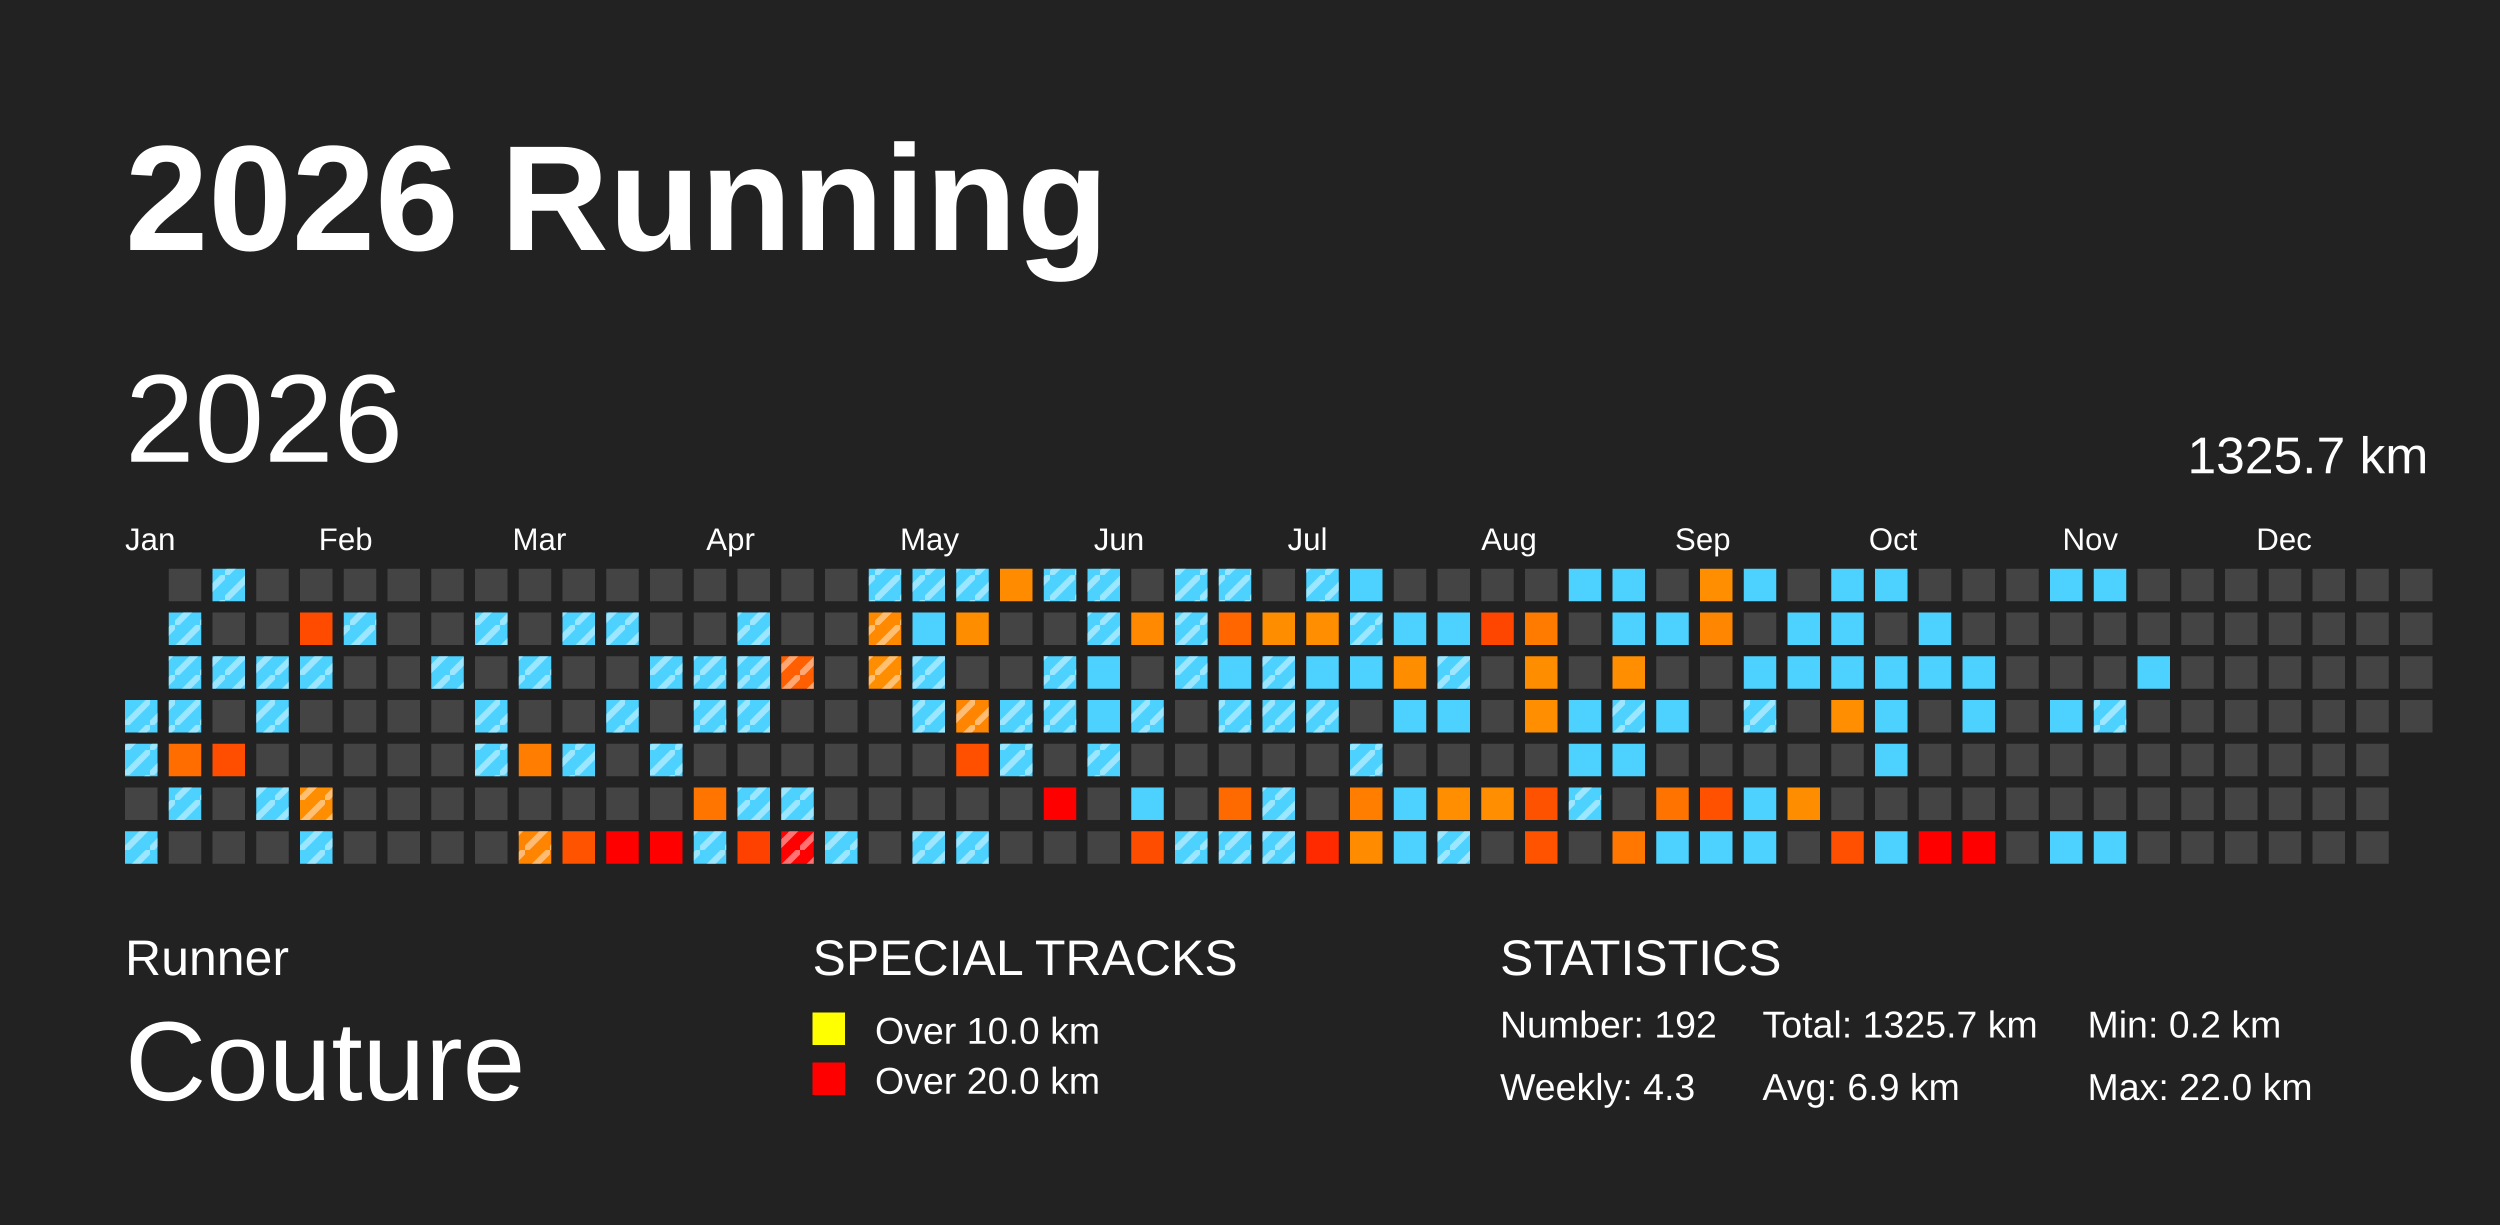
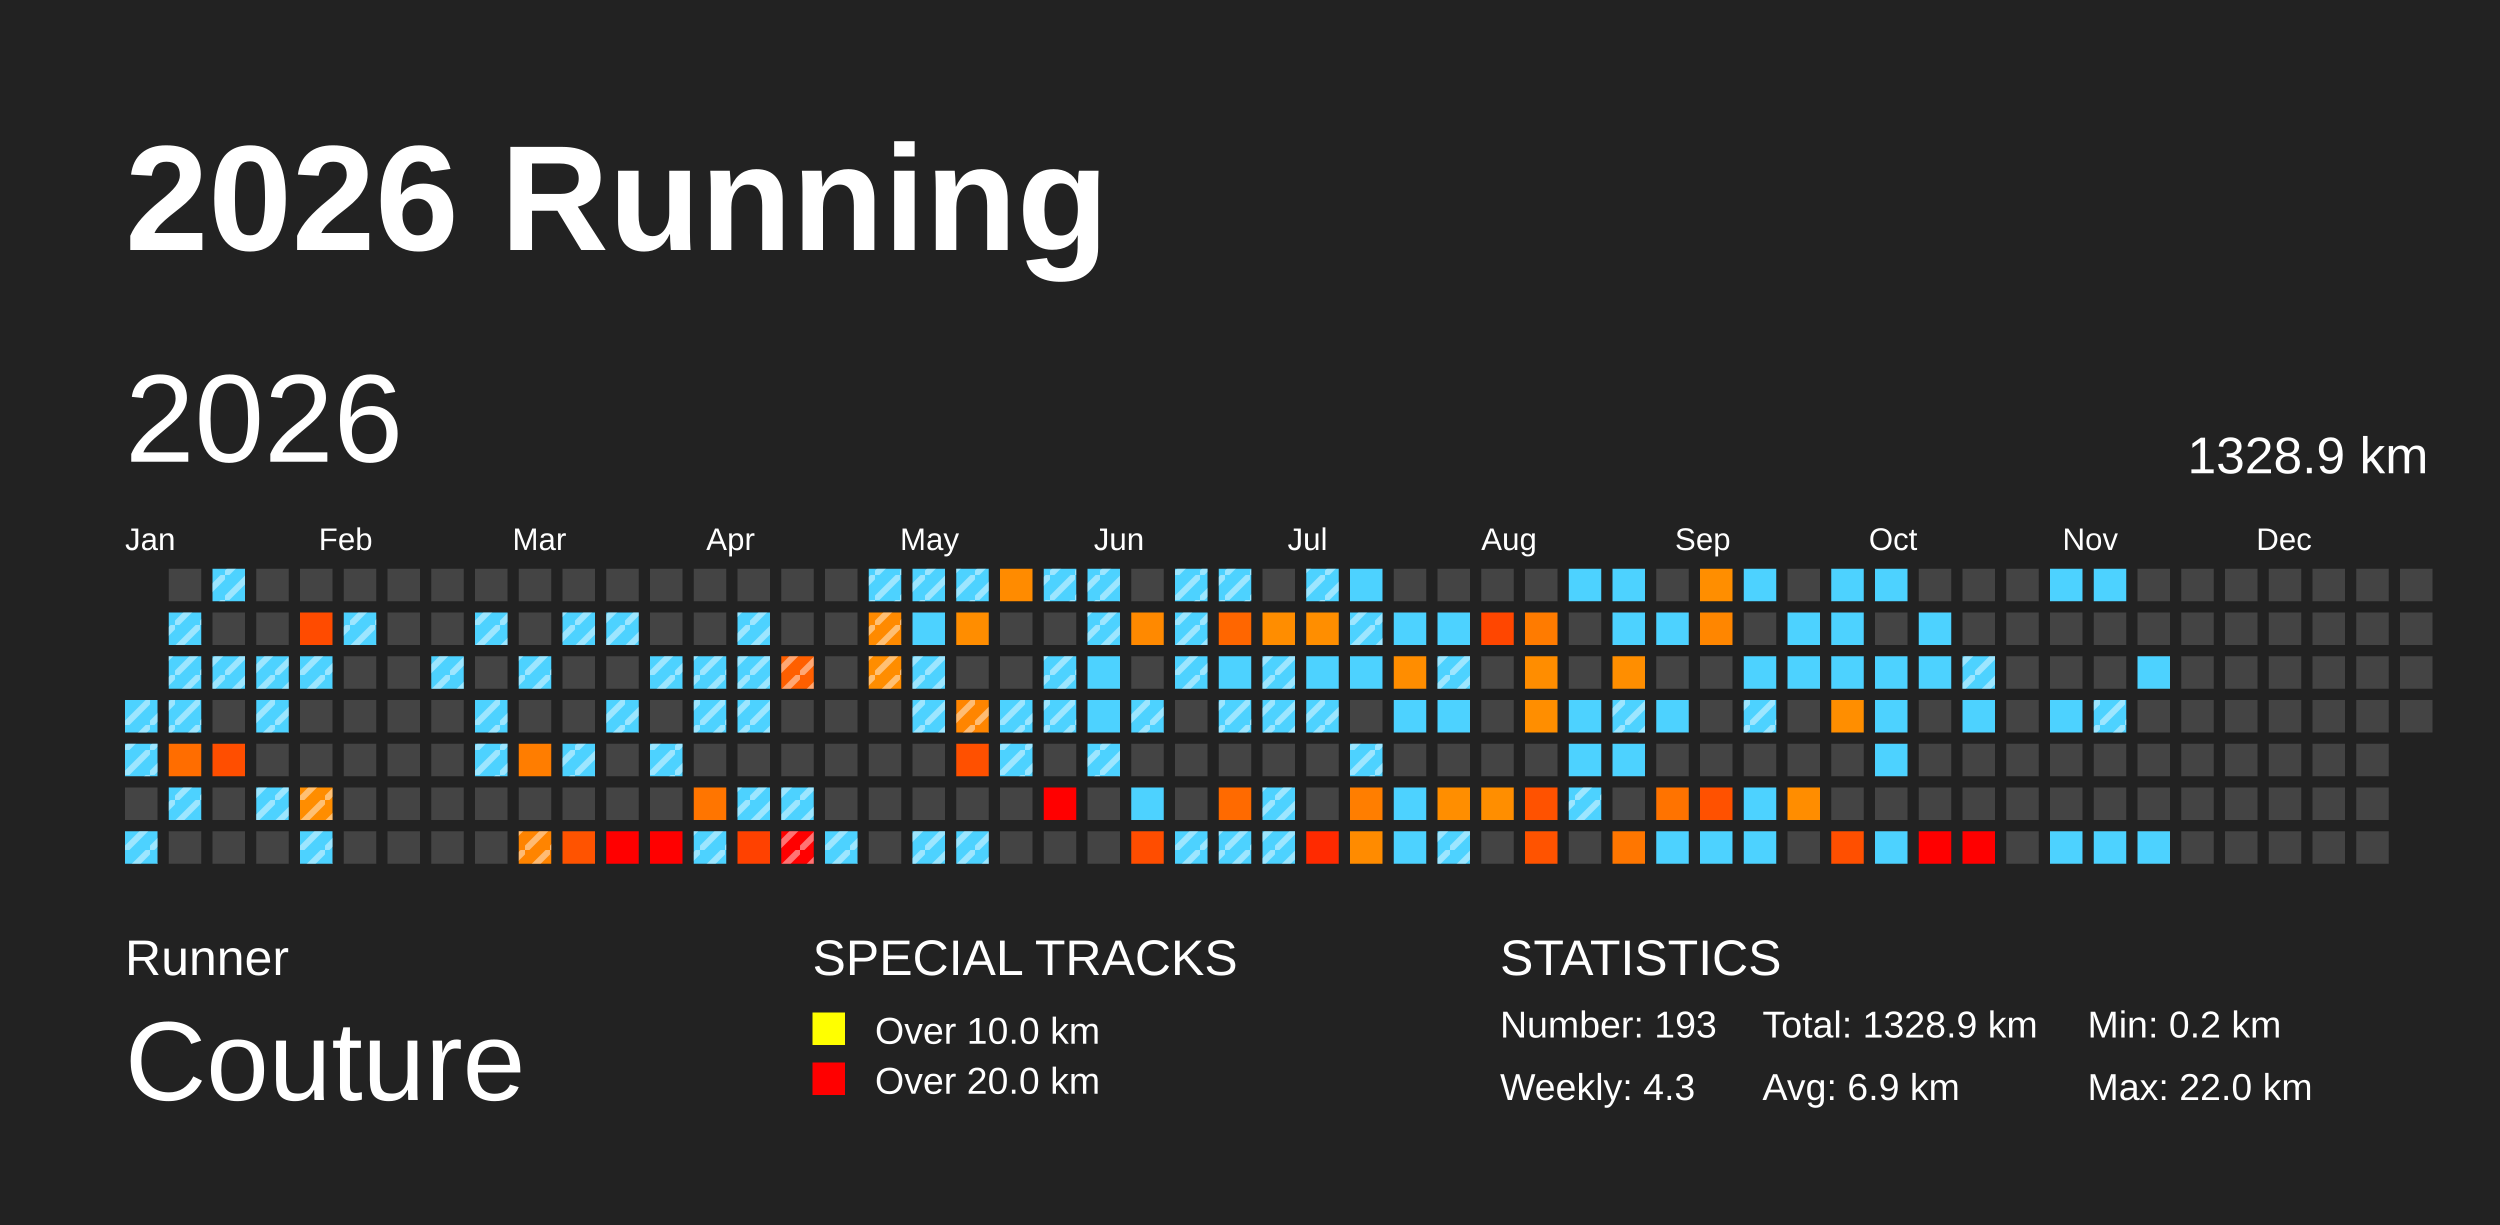
<svg xmlns="http://www.w3.org/2000/svg" baseProfile="full" height="98mm" version="1.1" viewBox="0,0,200,98" width="200mm">
  <defs>
    <pattern height="2" id="indoor-stripe" patternUnits="userSpaceOnUse" width="2">
      <line stroke="white" stroke-opacity="0.45" stroke-width="0.5" x1="0" x2="2" y1="2" y2="0" />
    </pattern>
  </defs>
  <rect fill="#222222" height="98" width="200" x="0" y="0" />
  <text fill="#FFFFFF" style="font-size:12px; font-family:Arial; font-weight:bold;" x="10" y="20">2026 Running</text>
  <text fill="#FFFFFF" style="font-size:4px; font-family:Arial" x="10" y="78">Runner</text>
  <text fill="#FFFFFF" style="font-size:9px; font-family:Arial" x="10" y="88">Couture</text>
  <text fill="#FFFFFF" style="font-size:4px; font-family:Arial" x="65" y="78">SPECIAL TRACKS</text>
  <rect fill="yellow" height="2.6" width="2.6" x="65" y="81" />
  <text fill="#FFFFFF" style="font-size:3px; font-family:Arial" x="70" y="83.5">Over 10.0 km</text>
  <rect fill="red" height="2.6" width="2.6" x="65" y="85" />
  <text fill="#FFFFFF" style="font-size:3px; font-family:Arial" x="70" y="87.5">Over 20.0 km</text>
  <text fill="#FFFFFF" style="font-size:4px; font-family:Arial" x="120" y="78">STATISTICS</text>
-   <text fill="#FFFFFF" style="font-size:3px; font-family:Arial" x="120" y="83">Number: 192</text>
+   <text fill="#FFFFFF" style="font-size:3px; font-family:Arial" x="120" y="83">Number: 193</text>
  <text fill="#FFFFFF" style="font-size:3px; font-family:Arial" x="120" y="88">Weekly: 4.3</text>
-   <text fill="#FFFFFF" style="font-size:3px; font-family:Arial" x="141" y="83">Total: 1325.7 km</text>
+   <text fill="#FFFFFF" style="font-size:3px; font-family:Arial" x="141" y="83">Total: 1328.9 km</text>
  <text fill="#FFFFFF" style="font-size:3px; font-family:Arial" x="141" y="88">Avg: 6.9 km</text>
  <text fill="#FFFFFF" style="font-size:3px; font-family:Arial" x="167" y="83">Min: 0.2 km</text>
  <text fill="#FFFFFF" style="font-size:3px; font-family:Arial" x="167" y="88">Max: 22.0 km</text>
  <text dominant-baseline="hanging" fill="#FFFFFF" style="font-size:10.0px; font-family:Arial;" x="10" y="30">2026</text>
-   <text dominant-baseline="hanging" fill="#FFFFFF" style="font-size:4.125px; font-family:Arial;" x="175" y="35">1325.7 km</text>
+   <text dominant-baseline="hanging" fill="#FFFFFF" style="font-size:4.125px; font-family:Arial;" x="175" y="35">1328.9 km</text>
  <text fill="#FFFFFF" style="font-size:2.5px; font-family:Arial" x="10.0" y="44">Jan</text>
  <text fill="#FFFFFF" style="font-size:2.5px; font-family:Arial" x="25.5" y="44">Feb</text>
  <text fill="#FFFFFF" style="font-size:2.5px; font-family:Arial" x="41.0" y="44">Mar</text>
  <text fill="#FFFFFF" style="font-size:2.5px; font-family:Arial" x="56.5" y="44">Apr</text>
  <text fill="#FFFFFF" style="font-size:2.5px; font-family:Arial" x="72.0" y="44">May</text>
  <text fill="#FFFFFF" style="font-size:2.5px; font-family:Arial" x="87.5" y="44">Jun</text>
  <text fill="#FFFFFF" style="font-size:2.5px; font-family:Arial" x="103.0" y="44">Jul</text>
  <text fill="#FFFFFF" style="font-size:2.5px; font-family:Arial" x="118.5" y="44">Aug</text>
  <text fill="#FFFFFF" style="font-size:2.5px; font-family:Arial" x="134.0" y="44">Sep</text>
  <text fill="#FFFFFF" style="font-size:2.5px; font-family:Arial" x="149.5" y="44">Oct</text>
  <text fill="#FFFFFF" style="font-size:2.5px; font-family:Arial" x="165.0" y="44">Nov</text>
  <text fill="#FFFFFF" style="font-size:2.5px; font-family:Arial" x="180.5" y="44">Dec</text>
  <rect fill="#4dd2ff" height="2.6" width="2.6" x="10.0" y="56.0" />
  <rect fill="url(#indoor-stripe)" height="2.6" style="pointer-events: none;" width="2.6" x="10.0" y="56.0" />
  <rect fill="#4dd2ff" height="2.6" width="2.6" x="10.0" y="59.5" />
  <rect fill="url(#indoor-stripe)" height="2.6" style="pointer-events: none;" width="2.6" x="10.0" y="59.5" />
  <rect fill="#444444" height="2.6" width="2.6" x="10.0" y="63.0" />
  <rect fill="#4dd2ff" height="2.6" width="2.6" x="10.0" y="66.5" />
  <rect fill="url(#indoor-stripe)" height="2.6" style="pointer-events: none;" width="2.6" x="10.0" y="66.5" />
  <rect fill="#444444" height="2.6" width="2.6" x="13.5" y="45.5" />
  <rect fill="#4dd2ff" height="2.6" width="2.6" x="13.5" y="49.0" />
  <rect fill="url(#indoor-stripe)" height="2.6" style="pointer-events: none;" width="2.6" x="13.5" y="49.0" />
  <rect fill="#4dd2ff" height="2.6" width="2.6" x="13.5" y="52.5" />
  <rect fill="url(#indoor-stripe)" height="2.6" style="pointer-events: none;" width="2.6" x="13.5" y="52.5" />
  <rect fill="#4dd2ff" height="2.6" width="2.6" x="13.5" y="56.0" />
  <rect fill="url(#indoor-stripe)" height="2.6" style="pointer-events: none;" width="2.6" x="13.5" y="56.0" />
  <rect fill="#ff6d00" height="2.6" width="2.6" x="13.5" y="59.5" />
  <rect fill="#4dd2ff" height="2.6" width="2.6" x="13.5" y="63.0" />
  <rect fill="url(#indoor-stripe)" height="2.6" style="pointer-events: none;" width="2.6" x="13.5" y="63.0" />
  <rect fill="#444444" height="2.6" width="2.6" x="13.5" y="66.5" />
  <rect fill="#4dd2ff" height="2.6" width="2.6" x="17.0" y="45.5" />
  <rect fill="url(#indoor-stripe)" height="2.6" style="pointer-events: none;" width="2.6" x="17.0" y="45.5" />
  <rect fill="#444444" height="2.6" width="2.6" x="17.0" y="49.0" />
  <rect fill="#4dd2ff" height="2.6" width="2.6" x="17.0" y="52.5" />
  <rect fill="url(#indoor-stripe)" height="2.6" style="pointer-events: none;" width="2.6" x="17.0" y="52.5" />
  <rect fill="#444444" height="2.6" width="2.6" x="17.0" y="56.0" />
  <rect fill="#ff4e00" height="2.6" width="2.6" x="17.0" y="59.5" />
  <rect fill="#444444" height="2.6" width="2.6" x="17.0" y="63.0" />
  <rect fill="#444444" height="2.6" width="2.6" x="17.0" y="66.5" />
  <rect fill="#444444" height="2.6" width="2.6" x="20.5" y="45.5" />
  <rect fill="#444444" height="2.6" width="2.6" x="20.5" y="49.0" />
  <rect fill="#4dd2ff" height="2.6" width="2.6" x="20.5" y="52.5" />
  <rect fill="url(#indoor-stripe)" height="2.6" style="pointer-events: none;" width="2.6" x="20.5" y="52.5" />
  <rect fill="#4dd2ff" height="2.6" width="2.6" x="20.5" y="56.0" />
  <rect fill="url(#indoor-stripe)" height="2.6" style="pointer-events: none;" width="2.6" x="20.5" y="56.0" />
  <rect fill="#444444" height="2.6" width="2.6" x="20.5" y="59.5" />
  <rect fill="#4dd2ff" height="2.6" width="2.6" x="20.5" y="63.0" />
  <rect fill="url(#indoor-stripe)" height="2.6" style="pointer-events: none;" width="2.6" x="20.5" y="63.0" />
  <rect fill="#444444" height="2.6" width="2.6" x="20.5" y="66.5" />
  <rect fill="#444444" height="2.6" width="2.6" x="24.0" y="45.5" />
  <rect fill="#ff4b00" height="2.6" width="2.6" x="24.0" y="49.0" />
  <rect fill="#4dd2ff" height="2.6" width="2.6" x="24.0" y="52.5" />
  <rect fill="url(#indoor-stripe)" height="2.6" style="pointer-events: none;" width="2.6" x="24.0" y="52.5" />
  <rect fill="#444444" height="2.6" width="2.6" x="24.0" y="56.0" />
  <rect fill="#444444" height="2.6" width="2.6" x="24.0" y="59.5" />
  <rect fill="#ff8d00" height="2.6" width="2.6" x="24.0" y="63.0" />
  <rect fill="url(#indoor-stripe)" height="2.6" style="pointer-events: none;" width="2.6" x="24.0" y="63.0" />
  <rect fill="#4dd2ff" height="2.6" width="2.6" x="24.0" y="66.5" />
  <rect fill="url(#indoor-stripe)" height="2.6" style="pointer-events: none;" width="2.6" x="24.0" y="66.5" />
  <rect fill="#444444" height="2.6" width="2.6" x="27.5" y="45.5" />
  <rect fill="#4dd2ff" height="2.6" width="2.6" x="27.5" y="49.0" />
  <rect fill="url(#indoor-stripe)" height="2.6" style="pointer-events: none;" width="2.6" x="27.5" y="49.0" />
  <rect fill="#444444" height="2.6" width="2.6" x="27.5" y="52.5" />
  <rect fill="#444444" height="2.6" width="2.6" x="27.5" y="56.0" />
  <rect fill="#444444" height="2.6" width="2.6" x="27.5" y="59.5" />
  <rect fill="#444444" height="2.6" width="2.6" x="27.5" y="63.0" />
  <rect fill="#444444" height="2.6" width="2.6" x="27.5" y="66.5" />
  <rect fill="#444444" height="2.6" width="2.6" x="31.0" y="45.5" />
  <rect fill="#444444" height="2.6" width="2.6" x="31.0" y="49.0" />
  <rect fill="#444444" height="2.6" width="2.6" x="31.0" y="52.5" />
  <rect fill="#444444" height="2.6" width="2.6" x="31.0" y="56.0" />
  <rect fill="#444444" height="2.6" width="2.6" x="31.0" y="59.5" />
  <rect fill="#444444" height="2.6" width="2.6" x="31.0" y="63.0" />
  <rect fill="#444444" height="2.6" width="2.6" x="31.0" y="66.5" />
  <rect fill="#444444" height="2.6" width="2.6" x="34.5" y="45.5" />
  <rect fill="#444444" height="2.6" width="2.6" x="34.5" y="49.0" />
  <rect fill="#4dd2ff" height="2.6" width="2.6" x="34.5" y="52.5" />
  <rect fill="url(#indoor-stripe)" height="2.6" style="pointer-events: none;" width="2.6" x="34.5" y="52.5" />
  <rect fill="#444444" height="2.6" width="2.6" x="34.5" y="56.0" />
  <rect fill="#444444" height="2.6" width="2.6" x="34.5" y="59.5" />
  <rect fill="#444444" height="2.6" width="2.6" x="34.5" y="63.0" />
  <rect fill="#444444" height="2.6" width="2.6" x="34.5" y="66.5" />
  <rect fill="#444444" height="2.6" width="2.6" x="38.0" y="45.5" />
  <rect fill="#4dd2ff" height="2.6" width="2.6" x="38.0" y="49.0" />
  <rect fill="url(#indoor-stripe)" height="2.6" style="pointer-events: none;" width="2.6" x="38.0" y="49.0" />
  <rect fill="#444444" height="2.6" width="2.6" x="38.0" y="52.5" />
  <rect fill="#4dd2ff" height="2.6" width="2.6" x="38.0" y="56.0" />
  <rect fill="url(#indoor-stripe)" height="2.6" style="pointer-events: none;" width="2.6" x="38.0" y="56.0" />
  <rect fill="#4dd2ff" height="2.6" width="2.6" x="38.0" y="59.5" />
  <rect fill="url(#indoor-stripe)" height="2.6" style="pointer-events: none;" width="2.6" x="38.0" y="59.5" />
  <rect fill="#444444" height="2.6" width="2.6" x="38.0" y="63.0" />
  <rect fill="#444444" height="2.6" width="2.6" x="38.0" y="66.5" />
  <rect fill="#444444" height="2.6" width="2.6" x="41.5" y="45.5" />
  <rect fill="#444444" height="2.6" width="2.6" x="41.5" y="49.0" />
  <rect fill="#4dd2ff" height="2.6" width="2.6" x="41.5" y="52.5" />
  <rect fill="url(#indoor-stripe)" height="2.6" style="pointer-events: none;" width="2.6" x="41.5" y="52.5" />
  <rect fill="#444444" height="2.6" width="2.6" x="41.5" y="56.0" />
  <rect fill="#ff7d00" height="2.6" width="2.6" x="41.5" y="59.5" />
  <rect fill="#444444" height="2.6" width="2.6" x="41.5" y="63.0" />
  <rect fill="#ff8400" height="2.6" width="2.6" x="41.5" y="66.5" />
  <rect fill="url(#indoor-stripe)" height="2.6" style="pointer-events: none;" width="2.6" x="41.5" y="66.5" />
  <rect fill="#444444" height="2.6" width="2.6" x="45.0" y="45.5" />
  <rect fill="#4dd2ff" height="2.6" width="2.6" x="45.0" y="49.0" />
  <rect fill="url(#indoor-stripe)" height="2.6" style="pointer-events: none;" width="2.6" x="45.0" y="49.0" />
  <rect fill="#444444" height="2.6" width="2.6" x="45.0" y="52.5" />
  <rect fill="#444444" height="2.6" width="2.6" x="45.0" y="56.0" />
  <rect fill="#4dd2ff" height="2.6" width="2.6" x="45.0" y="59.5" />
  <rect fill="url(#indoor-stripe)" height="2.6" style="pointer-events: none;" width="2.6" x="45.0" y="59.5" />
  <rect fill="#444444" height="2.6" width="2.6" x="45.0" y="63.0" />
  <rect fill="#ff5300" height="2.6" width="2.6" x="45.0" y="66.5" />
  <rect fill="#444444" height="2.6" width="2.6" x="48.5" y="45.5" />
  <rect fill="#4dd2ff" height="2.6" width="2.6" x="48.5" y="49.0" />
  <rect fill="url(#indoor-stripe)" height="2.6" style="pointer-events: none;" width="2.6" x="48.5" y="49.0" />
  <rect fill="#444444" height="2.6" width="2.6" x="48.5" y="52.5" />
  <rect fill="#4dd2ff" height="2.6" width="2.6" x="48.5" y="56.0" />
  <rect fill="url(#indoor-stripe)" height="2.6" style="pointer-events: none;" width="2.6" x="48.5" y="56.0" />
  <rect fill="#444444" height="2.6" width="2.6" x="48.5" y="59.5" />
  <rect fill="#444444" height="2.6" width="2.6" x="48.5" y="63.0" />
  <rect fill="red" height="2.6" width="2.6" x="48.5" y="66.5" />
  <rect fill="#444444" height="2.6" width="2.6" x="52.0" y="45.5" />
  <rect fill="#444444" height="2.6" width="2.6" x="52.0" y="49.0" />
  <rect fill="#4dd2ff" height="2.6" width="2.6" x="52.0" y="52.5" />
  <rect fill="url(#indoor-stripe)" height="2.6" style="pointer-events: none;" width="2.6" x="52.0" y="52.5" />
  <rect fill="#444444" height="2.6" width="2.6" x="52.0" y="56.0" />
  <rect fill="#4dd2ff" height="2.6" width="2.6" x="52.0" y="59.5" />
  <rect fill="url(#indoor-stripe)" height="2.6" style="pointer-events: none;" width="2.6" x="52.0" y="59.5" />
  <rect fill="#444444" height="2.6" width="2.6" x="52.0" y="63.0" />
  <rect fill="red" height="2.6" width="2.6" x="52.0" y="66.5" />
  <rect fill="#444444" height="2.6" width="2.6" x="55.5" y="45.5" />
  <rect fill="#444444" height="2.6" width="2.6" x="55.5" y="49.0" />
  <rect fill="#4dd2ff" height="2.6" width="2.6" x="55.5" y="52.5" />
  <rect fill="url(#indoor-stripe)" height="2.6" style="pointer-events: none;" width="2.6" x="55.5" y="52.5" />
  <rect fill="#4dd2ff" height="2.6" width="2.6" x="55.5" y="56.0" />
  <rect fill="url(#indoor-stripe)" height="2.6" style="pointer-events: none;" width="2.6" x="55.5" y="56.0" />
  <rect fill="#444444" height="2.6" width="2.6" x="55.5" y="59.5" />
  <rect fill="#ff7500" height="2.6" width="2.6" x="55.5" y="63.0" />
  <rect fill="#4dd2ff" height="2.6" width="2.6" x="55.5" y="66.5" />
  <rect fill="url(#indoor-stripe)" height="2.6" style="pointer-events: none;" width="2.6" x="55.5" y="66.5" />
  <rect fill="#444444" height="2.6" width="2.6" x="59.0" y="45.5" />
  <rect fill="#4dd2ff" height="2.6" width="2.6" x="59.0" y="49.0" />
  <rect fill="url(#indoor-stripe)" height="2.6" style="pointer-events: none;" width="2.6" x="59.0" y="49.0" />
  <rect fill="#4dd2ff" height="2.6" width="2.6" x="59.0" y="52.5" />
  <rect fill="url(#indoor-stripe)" height="2.6" style="pointer-events: none;" width="2.6" x="59.0" y="52.5" />
  <rect fill="#4dd2ff" height="2.6" width="2.6" x="59.0" y="56.0" />
  <rect fill="url(#indoor-stripe)" height="2.6" style="pointer-events: none;" width="2.6" x="59.0" y="56.0" />
  <rect fill="#444444" height="2.6" width="2.6" x="59.0" y="59.5" />
  <rect fill="#4dd2ff" height="2.6" width="2.6" x="59.0" y="63.0" />
  <rect fill="url(#indoor-stripe)" height="2.6" style="pointer-events: none;" width="2.6" x="59.0" y="63.0" />
  <rect fill="#ff4100" height="2.6" width="2.6" x="59.0" y="66.5" />
  <rect fill="#444444" height="2.6" width="2.6" x="62.5" y="45.5" />
  <rect fill="#444444" height="2.6" width="2.6" x="62.5" y="49.0" />
  <rect fill="#ff5f00" height="2.6" width="2.6" x="62.5" y="52.5" />
  <rect fill="url(#indoor-stripe)" height="2.6" style="pointer-events: none;" width="2.6" x="62.5" y="52.5" />
  <rect fill="#444444" height="2.6" width="2.6" x="62.5" y="56.0" />
  <rect fill="#444444" height="2.6" width="2.6" x="62.5" y="59.5" />
  <rect fill="#4dd2ff" height="2.6" width="2.6" x="62.5" y="63.0" />
  <rect fill="url(#indoor-stripe)" height="2.6" style="pointer-events: none;" width="2.6" x="62.5" y="63.0" />
  <rect fill="red" height="2.6" width="2.6" x="62.5" y="66.5" />
  <rect fill="url(#indoor-stripe)" height="2.6" style="pointer-events: none;" width="2.6" x="62.5" y="66.5" />
  <rect fill="#444444" height="2.6" width="2.6" x="66.0" y="45.5" />
  <rect fill="#444444" height="2.6" width="2.6" x="66.0" y="49.0" />
  <rect fill="#444444" height="2.6" width="2.6" x="66.0" y="52.5" />
  <rect fill="#444444" height="2.6" width="2.6" x="66.0" y="56.0" />
  <rect fill="#444444" height="2.6" width="2.6" x="66.0" y="59.5" />
  <rect fill="#444444" height="2.6" width="2.6" x="66.0" y="63.0" />
  <rect fill="#4dd2ff" height="2.6" width="2.6" x="66.0" y="66.5" />
  <rect fill="url(#indoor-stripe)" height="2.6" style="pointer-events: none;" width="2.6" x="66.0" y="66.5" />
  <rect fill="#4dd2ff" height="2.6" width="2.6" x="69.5" y="45.5" />
  <rect fill="url(#indoor-stripe)" height="2.6" style="pointer-events: none;" width="2.6" x="69.5" y="45.5" />
  <rect fill="#ff8a00" height="2.6" width="2.6" x="69.5" y="49.0" />
  <rect fill="url(#indoor-stripe)" height="2.6" style="pointer-events: none;" width="2.6" x="69.5" y="49.0" />
  <rect fill="#ff8d00" height="2.6" width="2.6" x="69.5" y="52.5" />
  <rect fill="url(#indoor-stripe)" height="2.6" style="pointer-events: none;" width="2.6" x="69.5" y="52.5" />
  <rect fill="#444444" height="2.6" width="2.6" x="69.5" y="56.0" />
  <rect fill="#444444" height="2.6" width="2.6" x="69.5" y="59.5" />
  <rect fill="#444444" height="2.6" width="2.6" x="69.5" y="63.0" />
  <rect fill="#444444" height="2.6" width="2.6" x="69.5" y="66.5" />
  <rect fill="#4dd2ff" height="2.6" width="2.6" x="73.0" y="45.5" />
  <rect fill="url(#indoor-stripe)" height="2.6" style="pointer-events: none;" width="2.6" x="73.0" y="45.5" />
  <rect fill="#4dd2ff" height="2.6" width="2.6" x="73.0" y="49.0" />
  <rect fill="#4dd2ff" height="2.6" width="2.6" x="73.0" y="52.5" />
  <rect fill="url(#indoor-stripe)" height="2.6" style="pointer-events: none;" width="2.6" x="73.0" y="52.5" />
  <rect fill="#4dd2ff" height="2.6" width="2.6" x="73.0" y="56.0" />
  <rect fill="url(#indoor-stripe)" height="2.6" style="pointer-events: none;" width="2.6" x="73.0" y="56.0" />
  <rect fill="#444444" height="2.6" width="2.6" x="73.0" y="59.5" />
  <rect fill="#444444" height="2.6" width="2.6" x="73.0" y="63.0" />
  <rect fill="#4dd2ff" height="2.6" width="2.6" x="73.0" y="66.5" />
  <rect fill="url(#indoor-stripe)" height="2.6" style="pointer-events: none;" width="2.6" x="73.0" y="66.5" />
  <rect fill="#4dd2ff" height="2.6" width="2.6" x="76.5" y="45.5" />
  <rect fill="url(#indoor-stripe)" height="2.6" style="pointer-events: none;" width="2.6" x="76.5" y="45.5" />
  <rect fill="#ff8d00" height="2.6" width="2.6" x="76.5" y="49.0" />
  <rect fill="#444444" height="2.6" width="2.6" x="76.5" y="52.5" />
  <rect fill="#ff8500" height="2.6" width="2.6" x="76.5" y="56.0" />
  <rect fill="url(#indoor-stripe)" height="2.6" style="pointer-events: none;" width="2.6" x="76.5" y="56.0" />
  <rect fill="#ff5000" height="2.6" width="2.6" x="76.5" y="59.5" />
  <rect fill="#444444" height="2.6" width="2.6" x="76.5" y="63.0" />
  <rect fill="#4dd2ff" height="2.6" width="2.6" x="76.5" y="66.5" />
  <rect fill="url(#indoor-stripe)" height="2.6" style="pointer-events: none;" width="2.6" x="76.5" y="66.5" />
  <rect fill="#ff8b00" height="2.6" width="2.6" x="80.0" y="45.5" />
  <rect fill="#444444" height="2.6" width="2.6" x="80.0" y="49.0" />
  <rect fill="#444444" height="2.6" width="2.6" x="80.0" y="52.5" />
  <rect fill="#4dd2ff" height="2.6" width="2.6" x="80.0" y="56.0" />
  <rect fill="url(#indoor-stripe)" height="2.6" style="pointer-events: none;" width="2.6" x="80.0" y="56.0" />
  <rect fill="#4dd2ff" height="2.6" width="2.6" x="80.0" y="59.5" />
  <rect fill="url(#indoor-stripe)" height="2.6" style="pointer-events: none;" width="2.6" x="80.0" y="59.5" />
  <rect fill="#444444" height="2.6" width="2.6" x="80.0" y="63.0" />
  <rect fill="#444444" height="2.6" width="2.6" x="80.0" y="66.5" />
  <rect fill="#4dd2ff" height="2.6" width="2.6" x="83.5" y="45.5" />
  <rect fill="url(#indoor-stripe)" height="2.6" style="pointer-events: none;" width="2.6" x="83.5" y="45.5" />
  <rect fill="#444444" height="2.6" width="2.6" x="83.5" y="49.0" />
  <rect fill="#4dd2ff" height="2.6" width="2.6" x="83.5" y="52.5" />
  <rect fill="url(#indoor-stripe)" height="2.6" style="pointer-events: none;" width="2.6" x="83.5" y="52.5" />
  <rect fill="#4dd2ff" height="2.6" width="2.6" x="83.5" y="56.0" />
  <rect fill="url(#indoor-stripe)" height="2.6" style="pointer-events: none;" width="2.6" x="83.5" y="56.0" />
  <rect fill="#444444" height="2.6" width="2.6" x="83.5" y="59.5" />
  <rect fill="red" height="2.6" width="2.6" x="83.5" y="63.0" />
  <rect fill="#444444" height="2.6" width="2.6" x="83.5" y="66.5" />
  <rect fill="#4dd2ff" height="2.6" width="2.6" x="87.0" y="45.5" />
  <rect fill="url(#indoor-stripe)" height="2.6" style="pointer-events: none;" width="2.6" x="87.0" y="45.5" />
  <rect fill="#4dd2ff" height="2.6" width="2.6" x="87.0" y="49.0" />
  <rect fill="url(#indoor-stripe)" height="2.6" style="pointer-events: none;" width="2.6" x="87.0" y="49.0" />
  <rect fill="#4dd2ff" height="2.6" width="2.6" x="87.0" y="52.5" />
  <rect fill="#4dd2ff" height="2.6" width="2.6" x="87.0" y="56.0" />
  <rect fill="#4dd2ff" height="2.6" width="2.6" x="87.0" y="59.5" />
  <rect fill="url(#indoor-stripe)" height="2.6" style="pointer-events: none;" width="2.6" x="87.0" y="59.5" />
  <rect fill="#444444" height="2.6" width="2.6" x="87.0" y="63.0" />
  <rect fill="#444444" height="2.6" width="2.6" x="87.0" y="66.5" />
  <rect fill="#444444" height="2.6" width="2.6" x="90.5" y="45.5" />
  <rect fill="#ff8900" height="2.6" width="2.6" x="90.5" y="49.0" />
  <rect fill="#444444" height="2.6" width="2.6" x="90.5" y="52.5" />
  <rect fill="#4dd2ff" height="2.6" width="2.6" x="90.5" y="56.0" />
  <rect fill="url(#indoor-stripe)" height="2.6" style="pointer-events: none;" width="2.6" x="90.5" y="56.0" />
  <rect fill="#444444" height="2.6" width="2.6" x="90.5" y="59.5" />
  <rect fill="#4dd2ff" height="2.6" width="2.6" x="90.5" y="63.0" />
  <rect fill="#ff4d00" height="2.6" width="2.6" x="90.5" y="66.5" />
  <rect fill="#4dd2ff" height="2.6" width="2.6" x="94.0" y="45.5" />
  <rect fill="url(#indoor-stripe)" height="2.6" style="pointer-events: none;" width="2.6" x="94.0" y="45.5" />
  <rect fill="#4dd2ff" height="2.6" width="2.6" x="94.0" y="49.0" />
  <rect fill="url(#indoor-stripe)" height="2.6" style="pointer-events: none;" width="2.6" x="94.0" y="49.0" />
  <rect fill="#4dd2ff" height="2.6" width="2.6" x="94.0" y="52.5" />
  <rect fill="url(#indoor-stripe)" height="2.6" style="pointer-events: none;" width="2.6" x="94.0" y="52.5" />
  <rect fill="#444444" height="2.6" width="2.6" x="94.0" y="56.0" />
  <rect fill="#444444" height="2.6" width="2.6" x="94.0" y="59.5" />
  <rect fill="#444444" height="2.6" width="2.6" x="94.0" y="63.0" />
  <rect fill="#4dd2ff" height="2.6" width="2.6" x="94.0" y="66.5" />
  <rect fill="url(#indoor-stripe)" height="2.6" style="pointer-events: none;" width="2.6" x="94.0" y="66.5" />
  <rect fill="#4dd2ff" height="2.6" width="2.6" x="97.5" y="45.5" />
  <rect fill="url(#indoor-stripe)" height="2.6" style="pointer-events: none;" width="2.6" x="97.5" y="45.5" />
  <rect fill="#ff6600" height="2.6" width="2.6" x="97.5" y="49.0" />
  <rect fill="#4dd2ff" height="2.6" width="2.6" x="97.5" y="52.5" />
  <rect fill="#4dd2ff" height="2.6" width="2.6" x="97.5" y="56.0" />
  <rect fill="url(#indoor-stripe)" height="2.6" style="pointer-events: none;" width="2.6" x="97.5" y="56.0" />
  <rect fill="#444444" height="2.6" width="2.6" x="97.5" y="59.5" />
  <rect fill="#ff6a00" height="2.6" width="2.6" x="97.5" y="63.0" />
  <rect fill="#4dd2ff" height="2.6" width="2.6" x="97.5" y="66.5" />
  <rect fill="url(#indoor-stripe)" height="2.6" style="pointer-events: none;" width="2.6" x="97.5" y="66.5" />
  <rect fill="#444444" height="2.6" width="2.6" x="101.0" y="45.5" />
  <rect fill="#ff8d00" height="2.6" width="2.6" x="101.0" y="49.0" />
  <rect fill="#4dd2ff" height="2.6" width="2.6" x="101.0" y="52.5" />
  <rect fill="url(#indoor-stripe)" height="2.6" style="pointer-events: none;" width="2.6" x="101.0" y="52.5" />
  <rect fill="#4dd2ff" height="2.6" width="2.6" x="101.0" y="56.0" />
  <rect fill="url(#indoor-stripe)" height="2.6" style="pointer-events: none;" width="2.6" x="101.0" y="56.0" />
  <rect fill="#444444" height="2.6" width="2.6" x="101.0" y="59.5" />
  <rect fill="#4dd2ff" height="2.6" width="2.6" x="101.0" y="63.0" />
  <rect fill="url(#indoor-stripe)" height="2.6" style="pointer-events: none;" width="2.6" x="101.0" y="63.0" />
  <rect fill="#4dd2ff" height="2.6" width="2.6" x="101.0" y="66.5" />
  <rect fill="url(#indoor-stripe)" height="2.6" style="pointer-events: none;" width="2.6" x="101.0" y="66.5" />
  <rect fill="#4dd2ff" height="2.6" width="2.6" x="104.5" y="45.5" />
  <rect fill="url(#indoor-stripe)" height="2.6" style="pointer-events: none;" width="2.6" x="104.5" y="45.5" />
  <rect fill="#ff8e00" height="2.6" width="2.6" x="104.5" y="49.0" />
  <rect fill="#4dd2ff" height="2.6" width="2.6" x="104.5" y="52.5" />
  <rect fill="#4dd2ff" height="2.6" width="2.6" x="104.5" y="56.0" />
  <rect fill="url(#indoor-stripe)" height="2.6" style="pointer-events: none;" width="2.6" x="104.5" y="56.0" />
  <rect fill="#444444" height="2.6" width="2.6" x="104.5" y="59.5" />
  <rect fill="#444444" height="2.6" width="2.6" x="104.5" y="63.0" />
  <rect fill="#ff2a00" height="2.6" width="2.6" x="104.5" y="66.5" />
  <rect fill="#4dd2ff" height="2.6" width="2.6" x="108.0" y="45.5" />
  <rect fill="#4dd2ff" height="2.6" width="2.6" x="108.0" y="49.0" />
  <rect fill="url(#indoor-stripe)" height="2.6" style="pointer-events: none;" width="2.6" x="108.0" y="49.0" />
  <rect fill="#4dd2ff" height="2.6" width="2.6" x="108.0" y="52.5" />
  <rect fill="#444444" height="2.6" width="2.6" x="108.0" y="56.0" />
  <rect fill="#4dd2ff" height="2.6" width="2.6" x="108.0" y="59.5" />
  <rect fill="url(#indoor-stripe)" height="2.6" style="pointer-events: none;" width="2.6" x="108.0" y="59.5" />
  <rect fill="#ff7e00" height="2.6" width="2.6" x="108.0" y="63.0" />
  <rect fill="#ff8b00" height="2.6" width="2.6" x="108.0" y="66.5" />
  <rect fill="#444444" height="2.6" width="2.6" x="111.5" y="45.5" />
  <rect fill="#4dd2ff" height="2.6" width="2.6" x="111.5" y="49.0" />
  <rect fill="#ff8d00" height="2.6" width="2.6" x="111.5" y="52.5" />
  <rect fill="#4dd2ff" height="2.6" width="2.6" x="111.5" y="56.0" />
  <rect fill="#444444" height="2.6" width="2.6" x="111.5" y="59.5" />
  <rect fill="#4dd2ff" height="2.6" width="2.6" x="111.5" y="63.0" />
  <rect fill="#4dd2ff" height="2.6" width="2.6" x="111.5" y="66.5" />
  <rect fill="#444444" height="2.6" width="2.6" x="115.0" y="45.5" />
  <rect fill="#4dd2ff" height="2.6" width="2.6" x="115.0" y="49.0" />
  <rect fill="#4dd2ff" height="2.6" width="2.6" x="115.0" y="52.5" />
  <rect fill="url(#indoor-stripe)" height="2.6" style="pointer-events: none;" width="2.6" x="115.0" y="52.5" />
  <rect fill="#4dd2ff" height="2.6" width="2.6" x="115.0" y="56.0" />
  <rect fill="#444444" height="2.6" width="2.6" x="115.0" y="59.5" />
  <rect fill="#ff8e00" height="2.6" width="2.6" x="115.0" y="63.0" />
  <rect fill="#4dd2ff" height="2.6" width="2.6" x="115.0" y="66.5" />
  <rect fill="url(#indoor-stripe)" height="2.6" style="pointer-events: none;" width="2.6" x="115.0" y="66.5" />
  <rect fill="#444444" height="2.6" width="2.6" x="118.5" y="45.5" />
  <rect fill="#ff4600" height="2.6" width="2.6" x="118.5" y="49.0" />
  <rect fill="#444444" height="2.6" width="2.6" x="118.5" y="52.5" />
  <rect fill="#444444" height="2.6" width="2.6" x="118.5" y="56.0" />
  <rect fill="#444444" height="2.6" width="2.6" x="118.5" y="59.5" />
  <rect fill="#ff8e00" height="2.6" width="2.6" x="118.5" y="63.0" />
  <rect fill="#444444" height="2.6" width="2.6" x="118.5" y="66.5" />
  <rect fill="#444444" height="2.6" width="2.6" x="122.0" y="45.5" />
  <rect fill="#ff7b00" height="2.6" width="2.6" x="122.0" y="49.0" />
  <rect fill="#ff8d00" height="2.6" width="2.6" x="122.0" y="52.5" />
  <rect fill="#ff8e00" height="2.6" width="2.6" x="122.0" y="56.0" />
  <rect fill="#444444" height="2.6" width="2.6" x="122.0" y="59.5" />
  <rect fill="#ff5200" height="2.6" width="2.6" x="122.0" y="63.0" />
  <rect fill="#ff5300" height="2.6" width="2.6" x="122.0" y="66.5" />
  <rect fill="#4dd2ff" height="2.6" width="2.6" x="125.5" y="45.5" />
  <rect fill="#444444" height="2.6" width="2.6" x="125.5" y="49.0" />
  <rect fill="#444444" height="2.6" width="2.6" x="125.5" y="52.5" />
  <rect fill="#4dd2ff" height="2.6" width="2.6" x="125.5" y="56.0" />
  <rect fill="#4dd2ff" height="2.6" width="2.6" x="125.5" y="59.5" />
  <rect fill="#4dd2ff" height="2.6" width="2.6" x="125.5" y="63.0" />
  <rect fill="url(#indoor-stripe)" height="2.6" style="pointer-events: none;" width="2.6" x="125.5" y="63.0" />
  <rect fill="#444444" height="2.6" width="2.6" x="125.5" y="66.5" />
  <rect fill="#4dd2ff" height="2.6" width="2.6" x="129.0" y="45.5" />
  <rect fill="#4dd2ff" height="2.6" width="2.6" x="129.0" y="49.0" />
  <rect fill="#ff8e00" height="2.6" width="2.6" x="129.0" y="52.5" />
  <rect fill="#4dd2ff" height="2.6" width="2.6" x="129.0" y="56.0" />
  <rect fill="url(#indoor-stripe)" height="2.6" style="pointer-events: none;" width="2.6" x="129.0" y="56.0" />
  <rect fill="#4dd2ff" height="2.6" width="2.6" x="129.0" y="59.5" />
  <rect fill="#444444" height="2.6" width="2.6" x="129.0" y="63.0" />
  <rect fill="#ff7600" height="2.6" width="2.6" x="129.0" y="66.5" />
  <rect fill="#444444" height="2.6" width="2.6" x="132.5" y="45.5" />
  <rect fill="#4dd2ff" height="2.6" width="2.6" x="132.5" y="49.0" />
  <rect fill="#444444" height="2.6" width="2.6" x="132.5" y="52.5" />
  <rect fill="#4dd2ff" height="2.6" width="2.6" x="132.5" y="56.0" />
  <rect fill="#444444" height="2.6" width="2.6" x="132.5" y="59.5" />
  <rect fill="#ff7300" height="2.6" width="2.6" x="132.5" y="63.0" />
  <rect fill="#4dd2ff" height="2.6" width="2.6" x="132.5" y="66.5" />
  <rect fill="#ff8e00" height="2.6" width="2.6" x="136.0" y="45.5" />
  <rect fill="#ff8600" height="2.6" width="2.6" x="136.0" y="49.0" />
  <rect fill="#444444" height="2.6" width="2.6" x="136.0" y="52.5" />
  <rect fill="#444444" height="2.6" width="2.6" x="136.0" y="56.0" />
  <rect fill="#444444" height="2.6" width="2.6" x="136.0" y="59.5" />
  <rect fill="#ff5100" height="2.6" width="2.6" x="136.0" y="63.0" />
  <rect fill="#4dd2ff" height="2.6" width="2.6" x="136.0" y="66.5" />
  <rect fill="#4dd2ff" height="2.6" width="2.6" x="139.5" y="45.5" />
  <rect fill="#444444" height="2.6" width="2.6" x="139.5" y="49.0" />
  <rect fill="#4dd2ff" height="2.6" width="2.6" x="139.5" y="52.5" />
  <rect fill="#4dd2ff" height="2.6" width="2.6" x="139.5" y="56.0" />
  <rect fill="url(#indoor-stripe)" height="2.6" style="pointer-events: none;" width="2.6" x="139.5" y="56.0" />
  <rect fill="#444444" height="2.6" width="2.6" x="139.5" y="59.5" />
  <rect fill="#4dd2ff" height="2.6" width="2.6" x="139.5" y="63.0" />
  <rect fill="#4dd2ff" height="2.6" width="2.6" x="139.5" y="66.5" />
  <rect fill="#444444" height="2.6" width="2.6" x="143.0" y="45.5" />
  <rect fill="#4dd2ff" height="2.6" width="2.6" x="143.0" y="49.0" />
  <rect fill="#4dd2ff" height="2.6" width="2.6" x="143.0" y="52.5" />
  <rect fill="#444444" height="2.6" width="2.6" x="143.0" y="56.0" />
  <rect fill="#444444" height="2.6" width="2.6" x="143.0" y="59.5" />
  <rect fill="#ff8d00" height="2.6" width="2.6" x="143.0" y="63.0" />
  <rect fill="#444444" height="2.6" width="2.6" x="143.0" y="66.5" />
  <rect fill="#4dd2ff" height="2.6" width="2.6" x="146.5" y="45.5" />
  <rect fill="#4dd2ff" height="2.6" width="2.6" x="146.5" y="49.0" />
  <rect fill="#4dd2ff" height="2.6" width="2.6" x="146.5" y="52.5" />
  <rect fill="#ff8e00" height="2.6" width="2.6" x="146.5" y="56.0" />
  <rect fill="#444444" height="2.6" width="2.6" x="146.5" y="59.5" />
  <rect fill="#444444" height="2.6" width="2.6" x="146.5" y="63.0" />
  <rect fill="#ff4f00" height="2.6" width="2.6" x="146.5" y="66.5" />
  <rect fill="#4dd2ff" height="2.6" width="2.6" x="150.0" y="45.5" />
  <rect fill="#444444" height="2.6" width="2.6" x="150.0" y="49.0" />
  <rect fill="#4dd2ff" height="2.6" width="2.6" x="150.0" y="52.5" />
  <rect fill="#4dd2ff" height="2.6" width="2.6" x="150.0" y="56.0" />
  <rect fill="#4dd2ff" height="2.6" width="2.6" x="150.0" y="59.5" />
  <rect fill="#444444" height="2.6" width="2.6" x="150.0" y="63.0" />
  <rect fill="#4dd2ff" height="2.6" width="2.6" x="150.0" y="66.5" />
  <rect fill="#444444" height="2.6" width="2.6" x="153.5" y="45.5" />
  <rect fill="#4dd2ff" height="2.6" width="2.6" x="153.5" y="49.0" />
  <rect fill="#4dd2ff" height="2.6" width="2.6" x="153.5" y="52.5" />
  <rect fill="#444444" height="2.6" width="2.6" x="153.5" y="56.0" />
  <rect fill="#444444" height="2.6" width="2.6" x="153.5" y="59.5" />
  <rect fill="#444444" height="2.6" width="2.6" x="153.5" y="63.0" />
  <rect fill="red" height="2.6" width="2.6" x="153.5" y="66.5" />
  <rect fill="#444444" height="2.6" width="2.6" x="157.0" y="45.5" />
  <rect fill="#444444" height="2.6" width="2.6" x="157.0" y="49.0" />
  <rect fill="#4dd2ff" height="2.6" width="2.6" x="157.0" y="52.5" />
+   <rect fill="url(#indoor-stripe)" height="2.6" style="pointer-events: none;" width="2.6" x="157.0" y="52.5" />
  <rect fill="#4dd2ff" height="2.6" width="2.6" x="157.0" y="56.0" />
  <rect fill="#444444" height="2.6" width="2.6" x="157.0" y="59.5" />
  <rect fill="#444444" height="2.6" width="2.6" x="157.0" y="63.0" />
  <rect fill="red" height="2.6" width="2.6" x="157.0" y="66.5" />
  <rect fill="#444444" height="2.6" width="2.6" x="160.5" y="45.5" />
  <rect fill="#444444" height="2.6" width="2.6" x="160.5" y="49.0" />
  <rect fill="#444444" height="2.6" width="2.6" x="160.5" y="52.5" />
  <rect fill="#444444" height="2.6" width="2.6" x="160.5" y="56.0" />
  <rect fill="#444444" height="2.6" width="2.6" x="160.5" y="59.5" />
  <rect fill="#444444" height="2.6" width="2.6" x="160.5" y="63.0" />
  <rect fill="#444444" height="2.6" width="2.6" x="160.5" y="66.5" />
  <rect fill="#4dd2ff" height="2.6" width="2.6" x="164.0" y="45.5" />
  <rect fill="#444444" height="2.6" width="2.6" x="164.0" y="49.0" />
  <rect fill="#444444" height="2.6" width="2.6" x="164.0" y="52.5" />
  <rect fill="#4dd2ff" height="2.6" width="2.6" x="164.0" y="56.0" />
  <rect fill="#444444" height="2.6" width="2.6" x="164.0" y="59.5" />
  <rect fill="#444444" height="2.6" width="2.6" x="164.0" y="63.0" />
  <rect fill="#4dd2ff" height="2.6" width="2.6" x="164.0" y="66.5" />
  <rect fill="#4dd2ff" height="2.6" width="2.6" x="167.5" y="45.5" />
  <rect fill="#444444" height="2.6" width="2.6" x="167.5" y="49.0" />
  <rect fill="#444444" height="2.6" width="2.6" x="167.5" y="52.5" />
  <rect fill="#4dd2ff" height="2.6" width="2.6" x="167.5" y="56.0" />
  <rect fill="url(#indoor-stripe)" height="2.6" style="pointer-events: none;" width="2.6" x="167.5" y="56.0" />
  <rect fill="#444444" height="2.6" width="2.6" x="167.5" y="59.5" />
  <rect fill="#444444" height="2.6" width="2.6" x="167.5" y="63.0" />
  <rect fill="#4dd2ff" height="2.6" width="2.6" x="167.5" y="66.5" />
  <rect fill="#444444" height="2.6" width="2.6" x="171.0" y="45.5" />
  <rect fill="#444444" height="2.6" width="2.6" x="171.0" y="49.0" />
  <rect fill="#4dd2ff" height="2.6" width="2.6" x="171.0" y="52.5" />
  <rect fill="#444444" height="2.6" width="2.6" x="171.0" y="56.0" />
  <rect fill="#444444" height="2.6" width="2.6" x="171.0" y="59.5" />
  <rect fill="#444444" height="2.6" width="2.6" x="171.0" y="63.0" />
-   <rect fill="#444444" height="2.6" width="2.6" x="171.0" y="66.5" />
+   <rect fill="#4dd2ff" height="2.6" width="2.6" x="171.0" y="66.5" />
  <rect fill="#444444" height="2.6" width="2.6" x="174.5" y="45.5" />
  <rect fill="#444444" height="2.6" width="2.6" x="174.5" y="49.0" />
  <rect fill="#444444" height="2.6" width="2.6" x="174.5" y="52.5" />
  <rect fill="#444444" height="2.6" width="2.6" x="174.5" y="56.0" />
  <rect fill="#444444" height="2.6" width="2.6" x="174.5" y="59.5" />
  <rect fill="#444444" height="2.6" width="2.6" x="174.5" y="63.0" />
  <rect fill="#444444" height="2.6" width="2.6" x="174.5" y="66.5" />
  <rect fill="#444444" height="2.6" width="2.6" x="178.0" y="45.5" />
  <rect fill="#444444" height="2.6" width="2.6" x="178.0" y="49.0" />
  <rect fill="#444444" height="2.6" width="2.6" x="178.0" y="52.5" />
  <rect fill="#444444" height="2.6" width="2.6" x="178.0" y="56.0" />
  <rect fill="#444444" height="2.6" width="2.6" x="178.0" y="59.5" />
  <rect fill="#444444" height="2.6" width="2.6" x="178.0" y="63.0" />
  <rect fill="#444444" height="2.6" width="2.6" x="178.0" y="66.5" />
  <rect fill="#444444" height="2.6" width="2.6" x="181.5" y="45.5" />
  <rect fill="#444444" height="2.6" width="2.6" x="181.5" y="49.0" />
  <rect fill="#444444" height="2.6" width="2.6" x="181.5" y="52.5" />
  <rect fill="#444444" height="2.6" width="2.6" x="181.5" y="56.0" />
  <rect fill="#444444" height="2.6" width="2.6" x="181.5" y="59.5" />
  <rect fill="#444444" height="2.6" width="2.6" x="181.5" y="63.0" />
  <rect fill="#444444" height="2.6" width="2.6" x="181.5" y="66.5" />
  <rect fill="#444444" height="2.6" width="2.6" x="185.0" y="45.5" />
  <rect fill="#444444" height="2.6" width="2.6" x="185.0" y="49.0" />
  <rect fill="#444444" height="2.6" width="2.6" x="185.0" y="52.5" />
  <rect fill="#444444" height="2.6" width="2.6" x="185.0" y="56.0" />
  <rect fill="#444444" height="2.6" width="2.6" x="185.0" y="59.5" />
  <rect fill="#444444" height="2.6" width="2.6" x="185.0" y="63.0" />
  <rect fill="#444444" height="2.6" width="2.6" x="185.0" y="66.5" />
  <rect fill="#444444" height="2.6" width="2.6" x="188.5" y="45.5" />
  <rect fill="#444444" height="2.6" width="2.6" x="188.5" y="49.0" />
  <rect fill="#444444" height="2.6" width="2.6" x="188.5" y="52.5" />
  <rect fill="#444444" height="2.6" width="2.6" x="188.5" y="56.0" />
  <rect fill="#444444" height="2.6" width="2.6" x="188.5" y="59.5" />
  <rect fill="#444444" height="2.6" width="2.6" x="188.5" y="63.0" />
  <rect fill="#444444" height="2.6" width="2.6" x="188.5" y="66.5" />
  <rect fill="#444444" height="2.6" width="2.6" x="192.0" y="45.5" />
  <rect fill="#444444" height="2.6" width="2.6" x="192.0" y="49.0" />
  <rect fill="#444444" height="2.6" width="2.6" x="192.0" y="52.5" />
  <rect fill="#444444" height="2.6" width="2.6" x="192.0" y="56.0" />
</svg>
